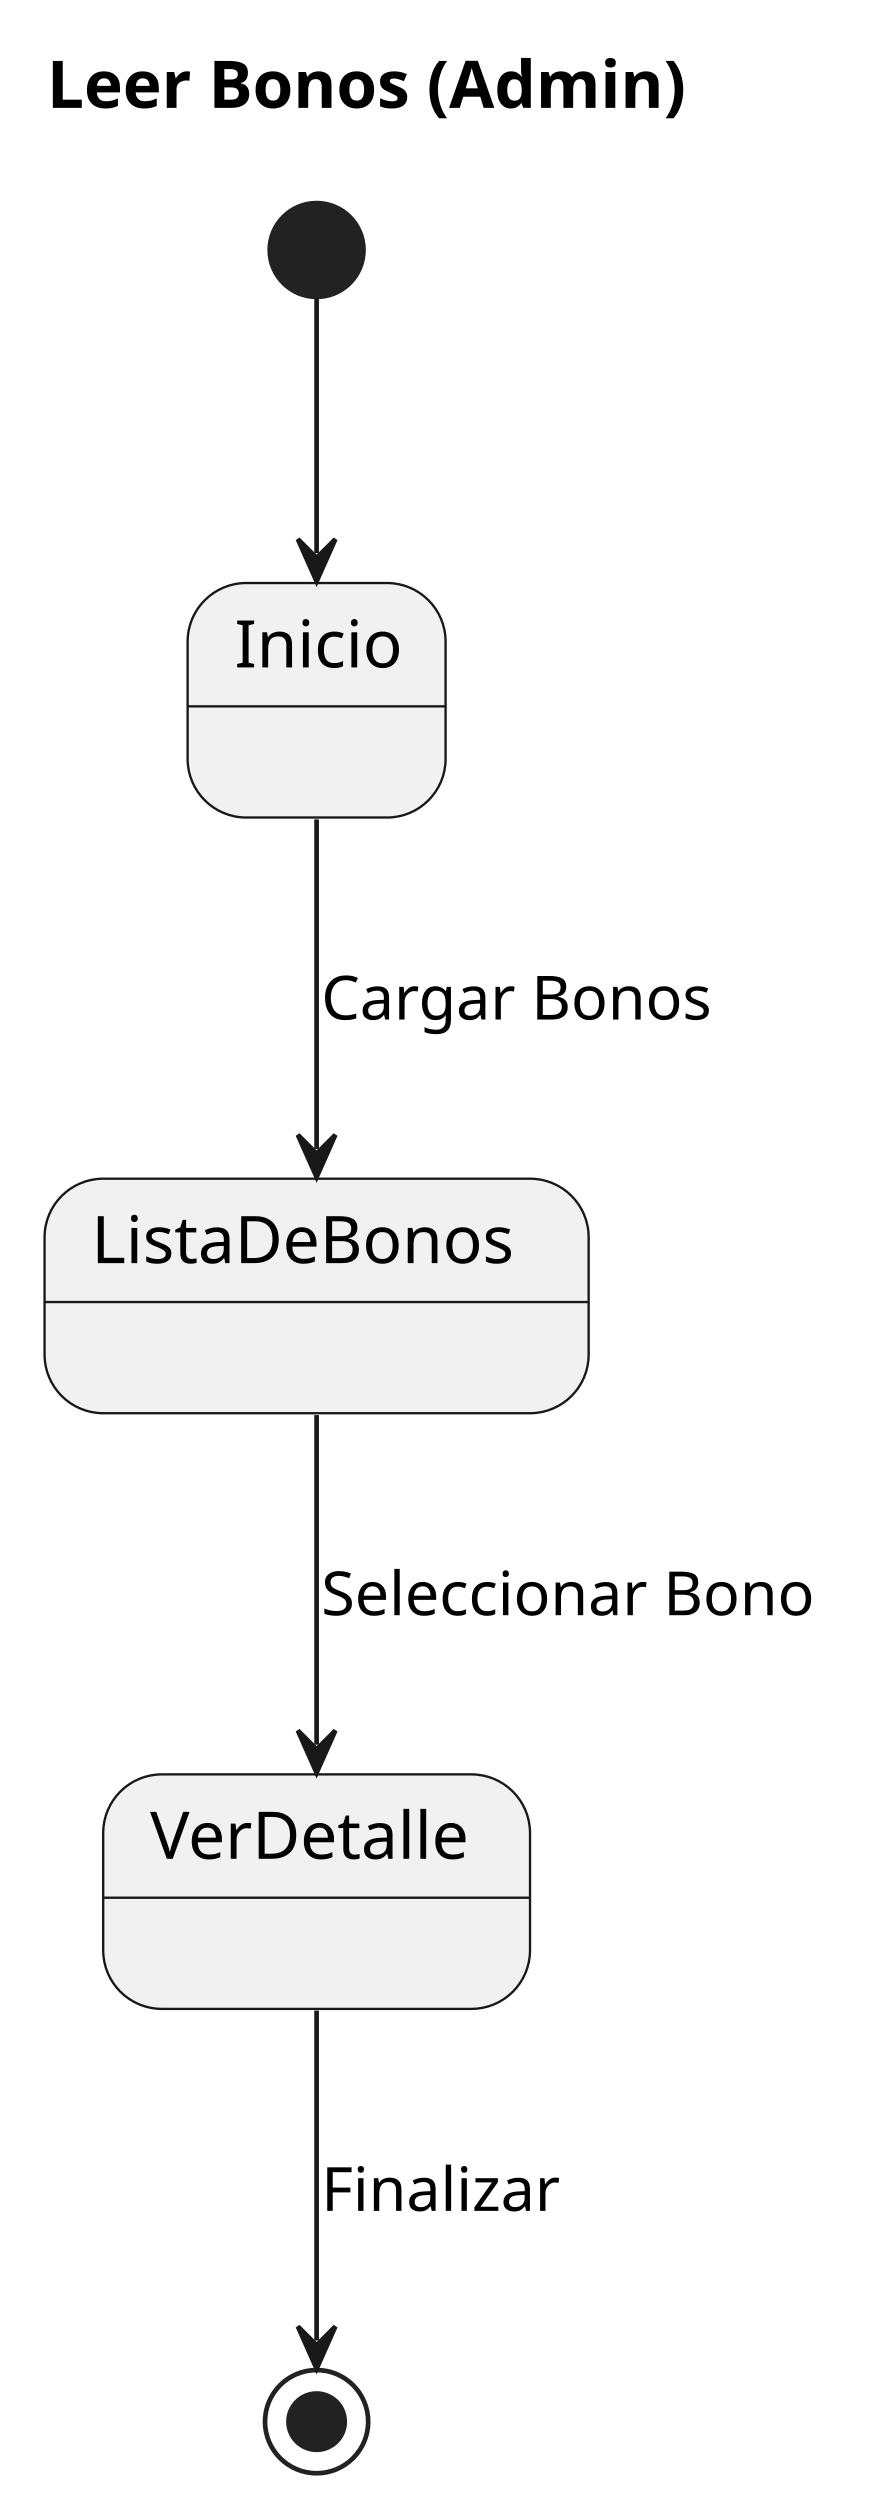
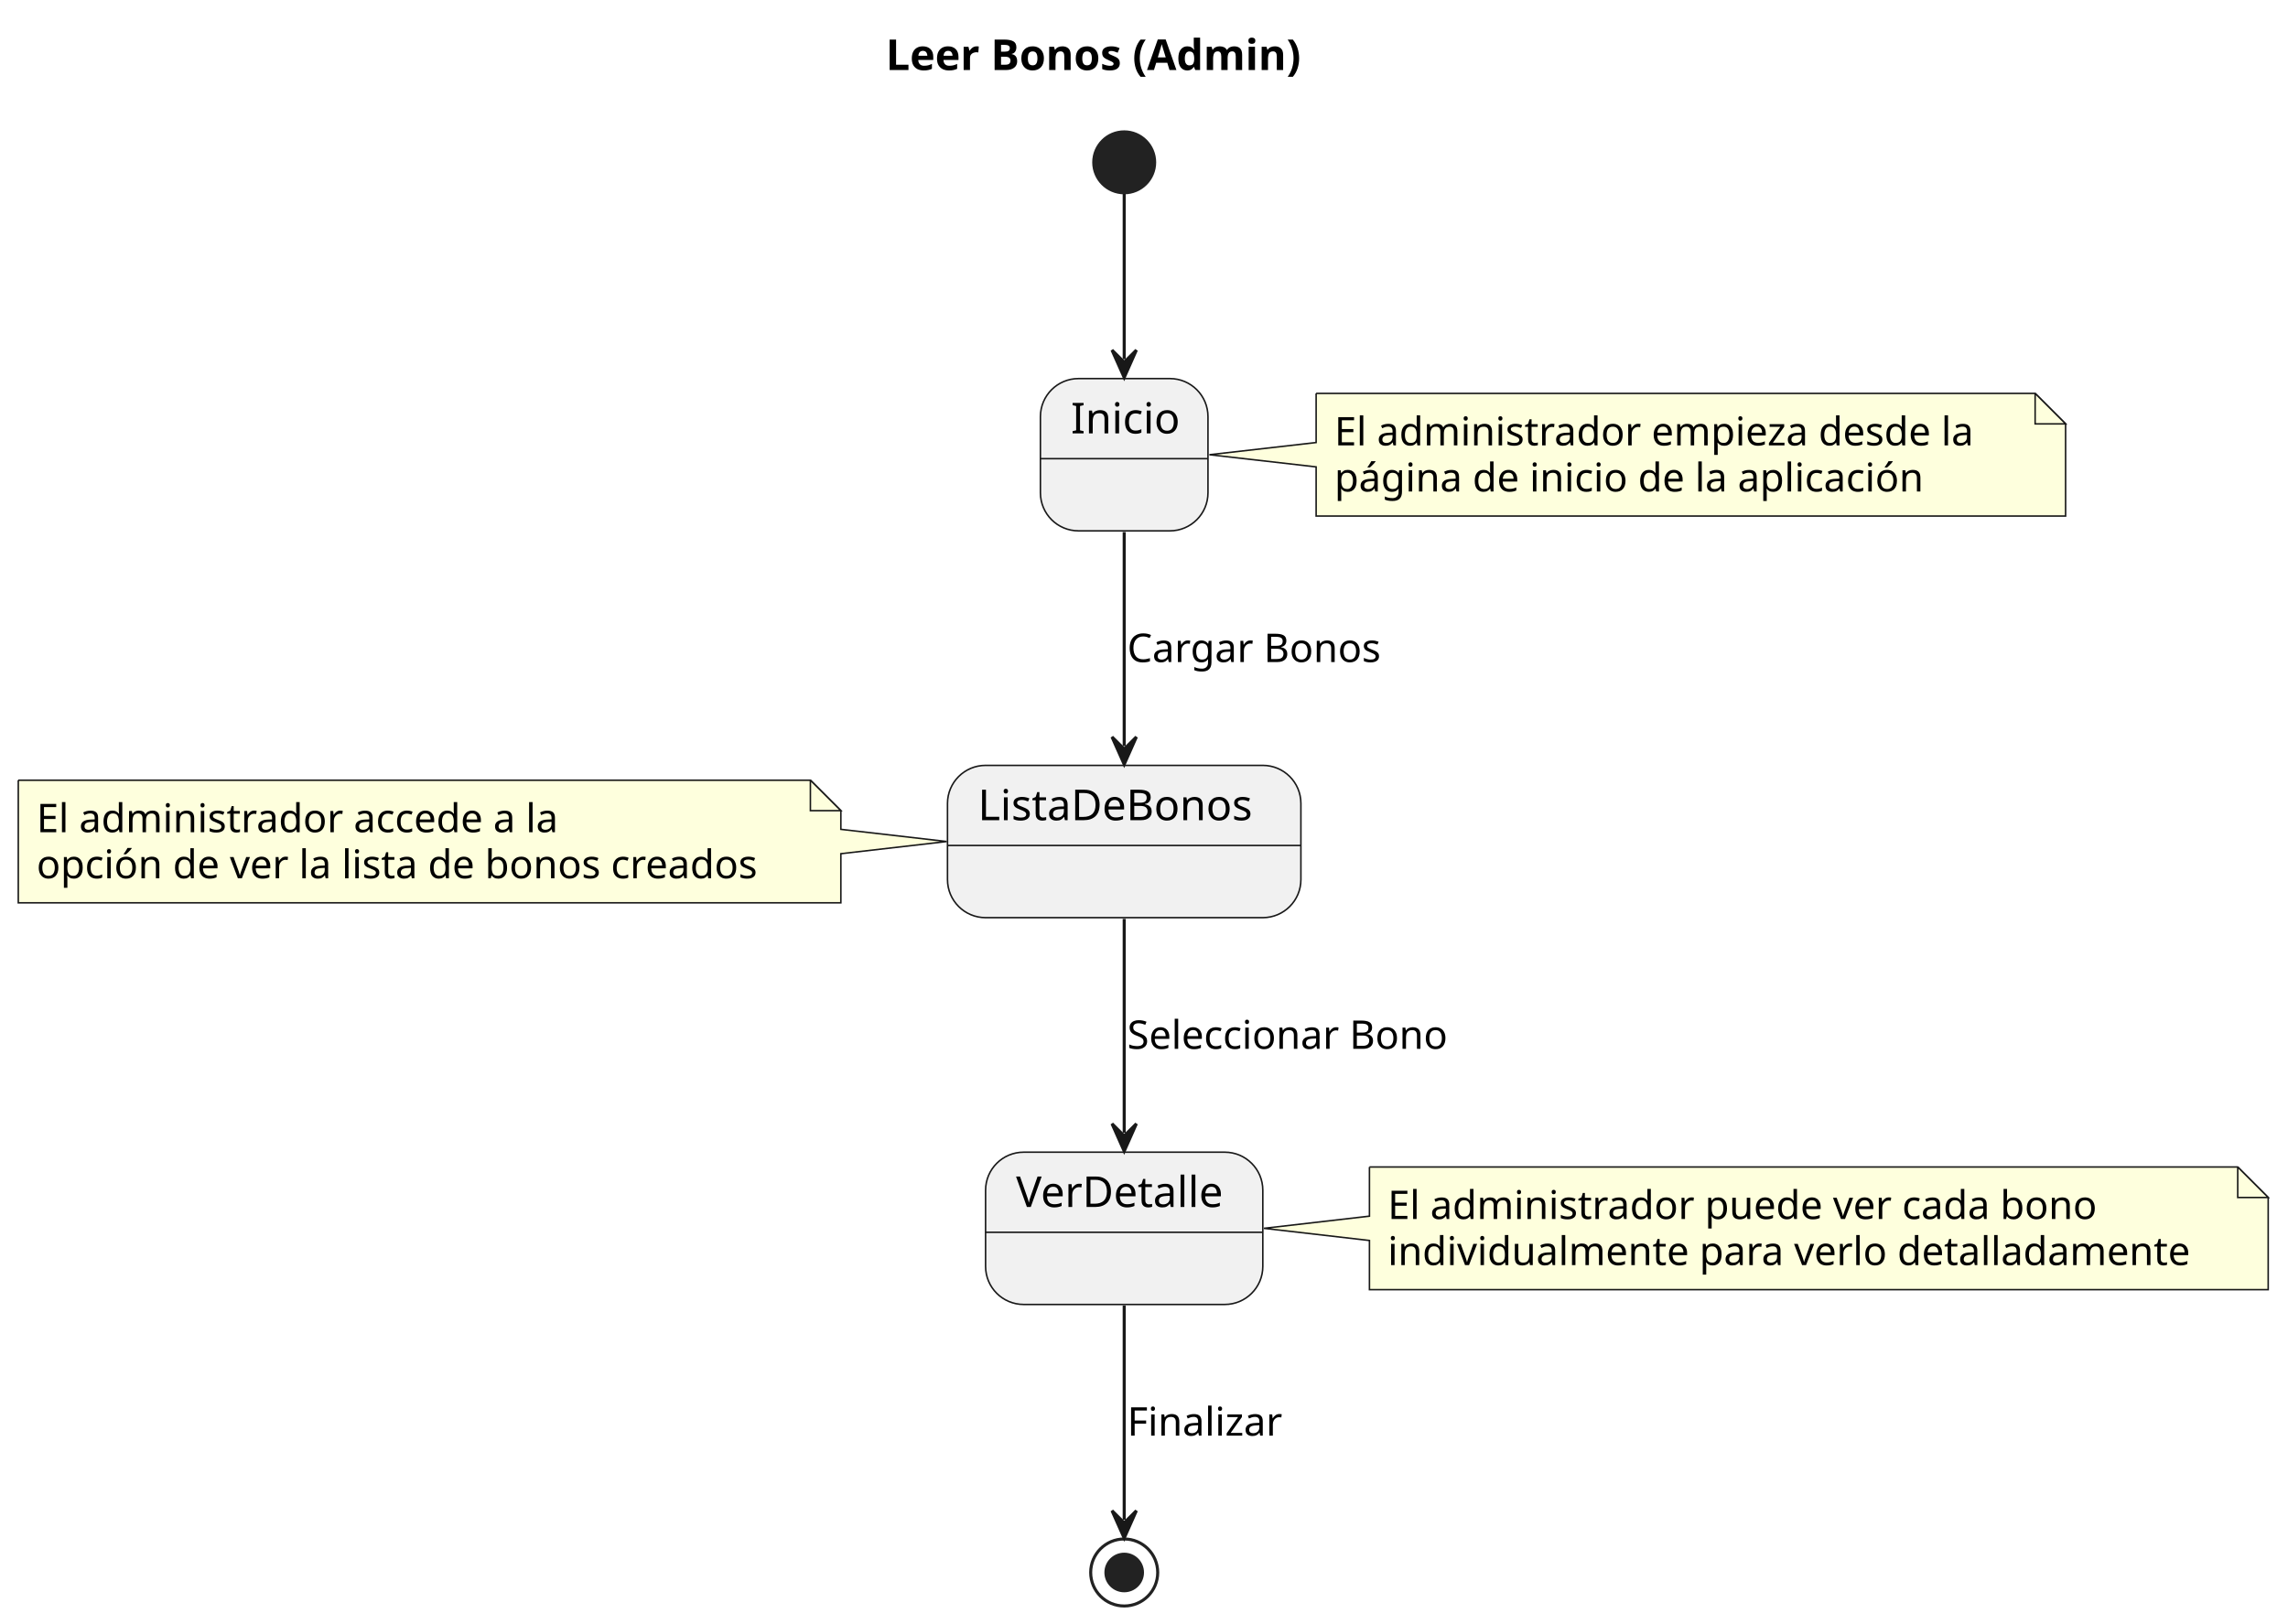
- <svg xmlns="http://www.w3.org/2000/svg" contentStyleType="text/css" height="533px" preserveAspectRatio="none" style="width:187px;height:533px;background:#FFFFFF;" version="1.1" viewBox="0 0 187 533" width="187px" zoomAndPan="magnify">
+ <svg xmlns="http://www.w3.org/2000/svg" contentStyleType="text/css" height="533px" preserveAspectRatio="none" style="width:751px;height:533px;background:#FFFFFF;" version="1.1" viewBox="0 0 751 533" width="751px" zoomAndPan="magnify">
  <defs />
  <g>
-     <text fill="#000000" font-family="sans-serif" font-size="14" font-weight="bold" lengthAdjust="spacing" textLength="156" x="10" y="22.995">Leer Bonos (Admin)</text>
-     <ellipse cx="67.5" cy="53.297" fill="#222222" rx="10" ry="10" style="stroke:#222222;stroke-width:1.0;" />
+     <text fill="#000000" font-family="sans-serif" font-size="14" font-weight="bold" lengthAdjust="spacing" textLength="156" x="290.75" y="22.995">Leer Bonos (Admin)</text>
+     <ellipse cx="369" cy="53.297" fill="#222222" rx="10" ry="10" style="stroke:#222222;stroke-width:1.0;" />
    <g id="Inicio">
-       <rect fill="#F1F1F1" height="50" rx="12.5" ry="12.5" style="stroke:#181818;stroke-width:0.5;" width="55" x="40" y="124.297" />
-       <line style="stroke:#181818;stroke-width:0.5;" x1="40" x2="95" y1="150.594" y2="150.594" />
-       <text fill="#000000" font-family="sans-serif" font-size="14" lengthAdjust="spacing" textLength="35" x="50" y="142.292">Inicio</text>
+       <rect fill="#F1F1F1" height="50" rx="12.5" ry="12.5" style="stroke:#181818;stroke-width:0.5;" width="55" x="341.5" y="124.297" />
+       <line style="stroke:#181818;stroke-width:0.5;" x1="341.5" x2="396.5" y1="150.594" y2="150.594" />
+       <text fill="#000000" font-family="sans-serif" font-size="14" lengthAdjust="spacing" textLength="35" x="351.5" y="142.292">Inicio</text>
    </g>
    <g id="ListaDeBonos">
-       <rect fill="#F1F1F1" height="50" rx="12.5" ry="12.5" style="stroke:#181818;stroke-width:0.5;" width="116" x="9.5" y="251.297" />
-       <line style="stroke:#181818;stroke-width:0.5;" x1="9.5" x2="125.5" y1="277.594" y2="277.594" />
-       <text fill="#000000" font-family="sans-serif" font-size="14" lengthAdjust="spacing" textLength="96" x="19.5" y="269.292">ListaDeBonos</text>
+       <rect fill="#F1F1F1" height="50" rx="12.5" ry="12.5" style="stroke:#181818;stroke-width:0.5;" width="116" x="311" y="251.297" />
+       <line style="stroke:#181818;stroke-width:0.5;" x1="311" x2="427" y1="277.594" y2="277.594" />
+       <text fill="#000000" font-family="sans-serif" font-size="14" lengthAdjust="spacing" textLength="96" x="321" y="269.292">ListaDeBonos</text>
+     </g>
+     <g id="elem_GMN7">
+       <path d="M432,129.167 L432,145.297 L396.97,149.297 L432,153.297 L432,169.433 A0,0 0 0 0 432,169.433 L678,169.433 A0,0 0 0 0 678,169.433 L678,139.167 L668,129.167 L432,129.167 A0,0 0 0 0 432,129.167 " fill="#FEFFDD" style="stroke:#181818;stroke-width:0.5;" />
+       <path d="M668,129.167 L668,139.167 L678,139.167 L668,129.167 " fill="#FEFFDD" style="stroke:#181818;stroke-width:0.5;" />
+       <text fill="#000000" font-family="sans-serif" font-size="13" lengthAdjust="spacing" textLength="221" x="438" y="146.234">El administrador empieza desde la</text>
+       <text fill="#000000" font-family="sans-serif" font-size="13" lengthAdjust="spacing" textLength="201" x="438" y="161.367">página de inicio de la aplicación</text>
    </g>
    <g id="VerDetalle">
-       <rect fill="#F1F1F1" height="50" rx="12.5" ry="12.5" style="stroke:#181818;stroke-width:0.5;" width="91" x="22" y="378.297" />
-       <line style="stroke:#181818;stroke-width:0.5;" x1="22" x2="113" y1="404.594" y2="404.594" />
-       <text fill="#000000" font-family="sans-serif" font-size="14" lengthAdjust="spacing" textLength="71" x="32" y="396.292">VerDetalle</text>
+       <rect fill="#F1F1F1" height="50" rx="12.5" ry="12.5" style="stroke:#181818;stroke-width:0.5;" width="91" x="323.5" y="378.297" />
+       <line style="stroke:#181818;stroke-width:0.5;" x1="323.5" x2="414.5" y1="404.594" y2="404.594" />
+       <text fill="#000000" font-family="sans-serif" font-size="14" lengthAdjust="spacing" textLength="71" x="333.5" y="396.292">VerDetalle</text>
    </g>
-     <ellipse cx="67.5" cy="516.297" fill="none" rx="11" ry="11" style="stroke:#222222;stroke-width:1.0;" />
-     <ellipse cx="67.5" cy="516.297" fill="#222222" rx="6" ry="6" style="stroke:#222222;stroke-width:1.0;" />
+     <g id="elem_GMN12">
+       <path d="M6,256.167 L6,296.433 A0,0 0 0 0 6,296.433 L276,296.433 A0,0 0 0 0 276,296.433 L276,280.297 L310.75,276.297 L276,272.297 L276,266.167 L266,256.167 L6,256.167 A0,0 0 0 0 6,256.167 " fill="#FEFFDD" style="stroke:#181818;stroke-width:0.5;" />
+       <path d="M266,256.167 L266,266.167 L276,266.167 L266,256.167 " fill="#FEFFDD" style="stroke:#181818;stroke-width:0.5;" />
+       <text fill="#000000" font-family="sans-serif" font-size="13" lengthAdjust="spacing" textLength="181" x="12" y="273.234">El administrador accede a la</text>
+       <text fill="#000000" font-family="sans-serif" font-size="13" lengthAdjust="spacing" textLength="249" x="12" y="288.367">opción de ver la lista de bonos creados</text>
+     </g>
+     <ellipse cx="369" cy="516.297" fill="none" rx="11" ry="11" style="stroke:#222222;stroke-width:1.0;" />
+     <ellipse cx="369" cy="516.297" fill="#222222" rx="6" ry="6" style="stroke:#222222;stroke-width:1.0;" />
+     <g id="elem_GMN17">
+       <path d="M449.5,383.167 L449.5,399.297 L414.87,403.297 L449.5,407.297 L449.5,423.433 A0,0 0 0 0 449.5,423.433 L744.5,423.433 A0,0 0 0 0 744.5,423.433 L744.5,393.167 L734.5,383.167 L449.5,383.167 A0,0 0 0 0 449.5,383.167 " fill="#FEFFDD" style="stroke:#181818;stroke-width:0.5;" />
+       <path d="M734.5,383.167 L734.5,393.167 L744.5,393.167 L734.5,383.167 " fill="#FEFFDD" style="stroke:#181818;stroke-width:0.5;" />
+       <text fill="#000000" font-family="sans-serif" font-size="13" lengthAdjust="spacing" textLength="243" x="455.5" y="400.234">El administrador puede ver cada bono</text>
+       <text fill="#000000" font-family="sans-serif" font-size="13" lengthAdjust="spacing" textLength="274" x="455.5" y="415.367">individualmente para verlo detalladamente</text>
+     </g>
    <g id="link_*start*_Inicio">
-       <path d="M67.5,63.657 C67.5,77.587 67.5,98.247 67.5,117.947 " fill="none" id="*start*-to-Inicio" style="stroke:#181818;stroke-width:1.0;" />
-       <polygon fill="#181818" points="67.5,123.947,71.5,114.947,67.5,118.947,63.5,114.947,67.5,123.947" style="stroke:#181818;stroke-width:1.0;" />
+       <path d="M369,63.657 C369,77.587 369,98.247 369,117.947 " fill="none" id="*start*-to-Inicio" style="stroke:#181818;stroke-width:1.0;" />
+       <polygon fill="#181818" points="369,123.947,373,114.947,369,118.947,365,114.947,369,123.947" style="stroke:#181818;stroke-width:1.0;" />
    </g>
    <g id="link_Inicio_ListaDeBonos">
-       <path d="M67.5,174.697 C67.5,196.717 67.5,222.957 67.5,244.957 " fill="none" id="Inicio-to-ListaDeBonos" style="stroke:#181818;stroke-width:1.0;" />
-       <polygon fill="#181818" points="67.5,250.957,71.5,241.957,67.5,245.957,63.5,241.957,67.5,250.957" style="stroke:#181818;stroke-width:1.0;" />
-       <text fill="#000000" font-family="sans-serif" font-size="13" lengthAdjust="spacing" textLength="87" x="68.5" y="217.364">Cargar Bonos</text>
+       <path d="M369,174.697 C369,196.717 369,222.957 369,244.957 " fill="none" id="Inicio-to-ListaDeBonos" style="stroke:#181818;stroke-width:1.0;" />
+       <polygon fill="#181818" points="369,250.957,373,241.957,369,245.957,365,241.957,369,250.957" style="stroke:#181818;stroke-width:1.0;" />
+       <text fill="#000000" font-family="sans-serif" font-size="13" lengthAdjust="spacing" textLength="87" x="370" y="217.364">Cargar Bonos</text>
    </g>
    <g id="link_ListaDeBonos_VerDetalle">
-       <path d="M67.5,301.697 C67.5,323.717 67.5,349.957 67.5,371.957 " fill="none" id="ListaDeBonos-to-VerDetalle" style="stroke:#181818;stroke-width:1.0;" />
-       <polygon fill="#181818" points="67.5,377.957,71.5,368.957,67.5,372.957,63.5,368.957,67.5,377.957" style="stroke:#181818;stroke-width:1.0;" />
-       <text fill="#000000" font-family="sans-serif" font-size="13" lengthAdjust="spacing" textLength="111" x="68.5" y="344.364">Seleccionar Bono</text>
+       <path d="M369,301.697 C369,323.717 369,349.957 369,371.957 " fill="none" id="ListaDeBonos-to-VerDetalle" style="stroke:#181818;stroke-width:1.0;" />
+       <polygon fill="#181818" points="369,377.957,373,368.957,369,372.957,365,368.957,369,377.957" style="stroke:#181818;stroke-width:1.0;" />
+       <text fill="#000000" font-family="sans-serif" font-size="13" lengthAdjust="spacing" textLength="111" x="370" y="344.364">Seleccionar Bono</text>
    </g>
    <g id="link_VerDetalle_*end*">
-       <path d="M67.5,428.657 C67.5,452.527 67.5,481.757 67.5,499.007 " fill="none" id="VerDetalle-to-*end*" style="stroke:#181818;stroke-width:1.0;" />
-       <polygon fill="#181818" points="67.5,505.007,71.5,496.007,67.5,500.007,63.5,496.007,67.5,505.007" style="stroke:#181818;stroke-width:1.0;" />
-       <text fill="#000000" font-family="sans-serif" font-size="13" lengthAdjust="spacing" textLength="52" x="68.5" y="471.364">Finalizar</text>
+       <path d="M369,428.657 C369,452.527 369,481.757 369,499.007 " fill="none" id="VerDetalle-to-*end*" style="stroke:#181818;stroke-width:1.0;" />
+       <polygon fill="#181818" points="369,505.007,373,496.007,369,500.007,365,496.007,369,505.007" style="stroke:#181818;stroke-width:1.0;" />
+       <text fill="#000000" font-family="sans-serif" font-size="13" lengthAdjust="spacing" textLength="52" x="370" y="471.364">Finalizar</text>
    </g>
  </g>
</svg>
